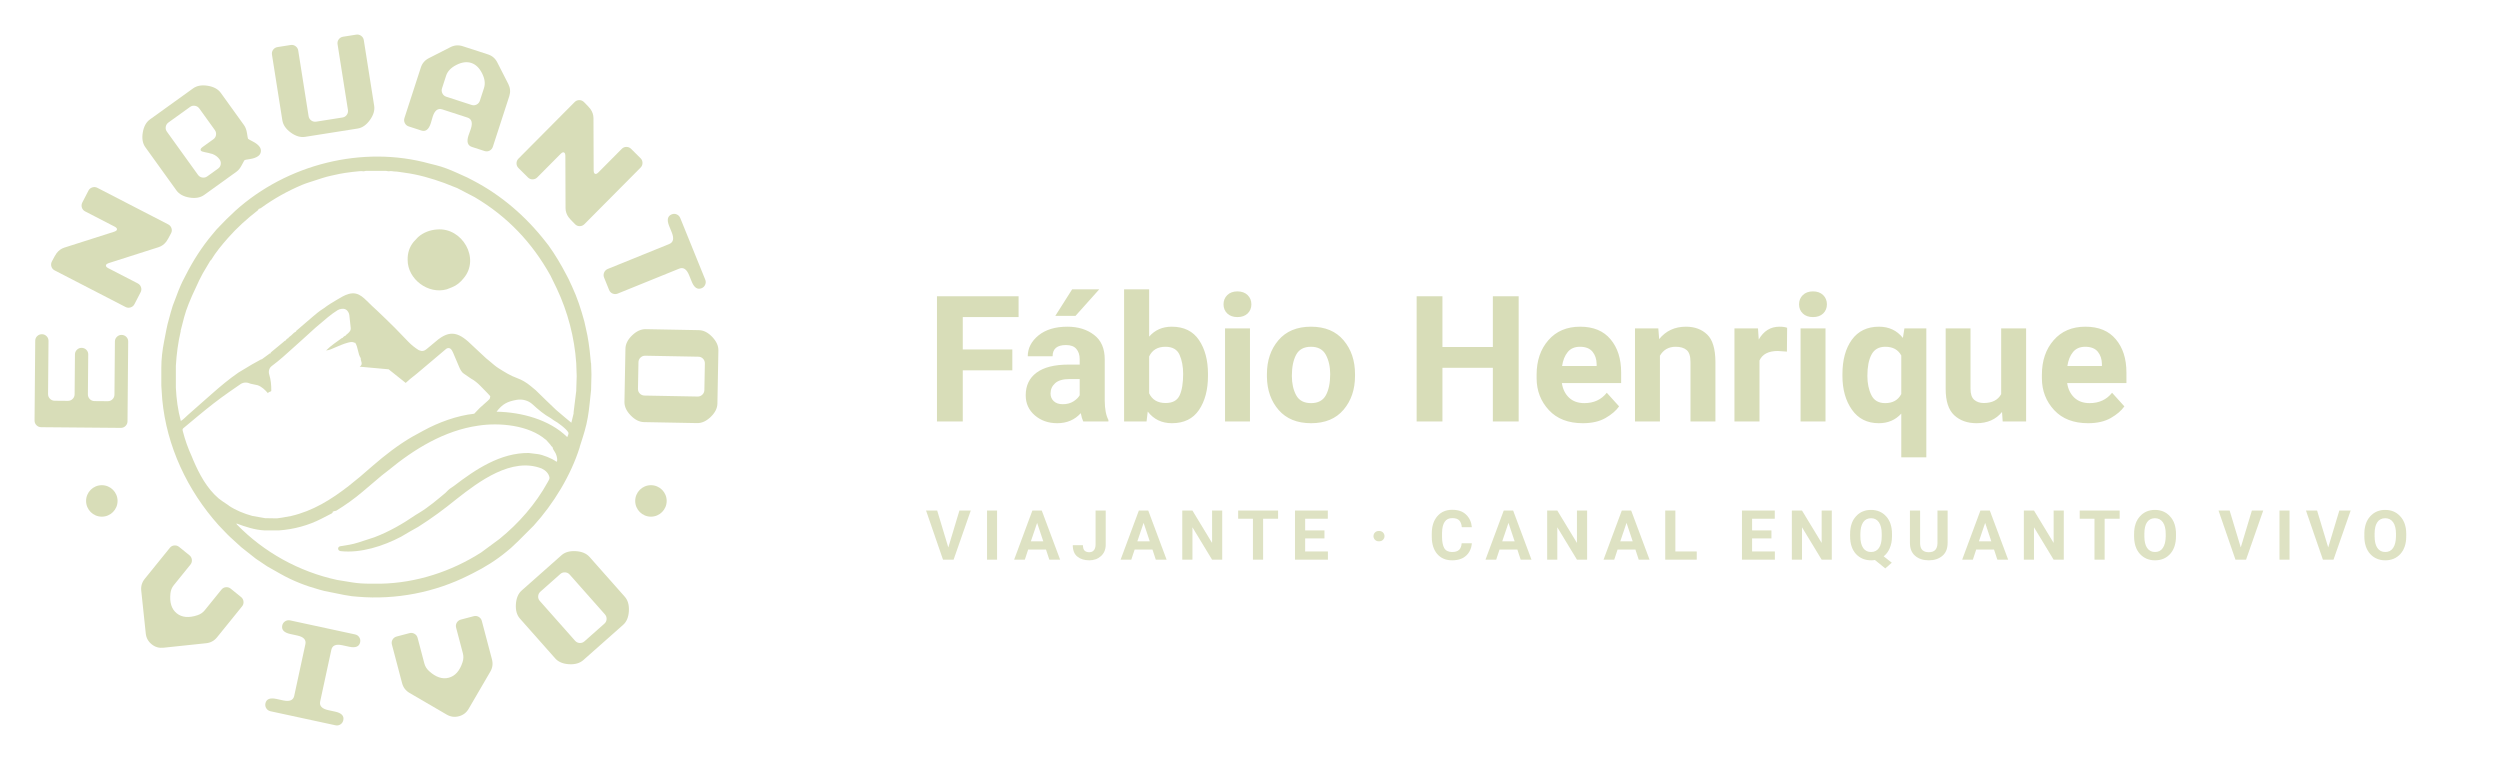
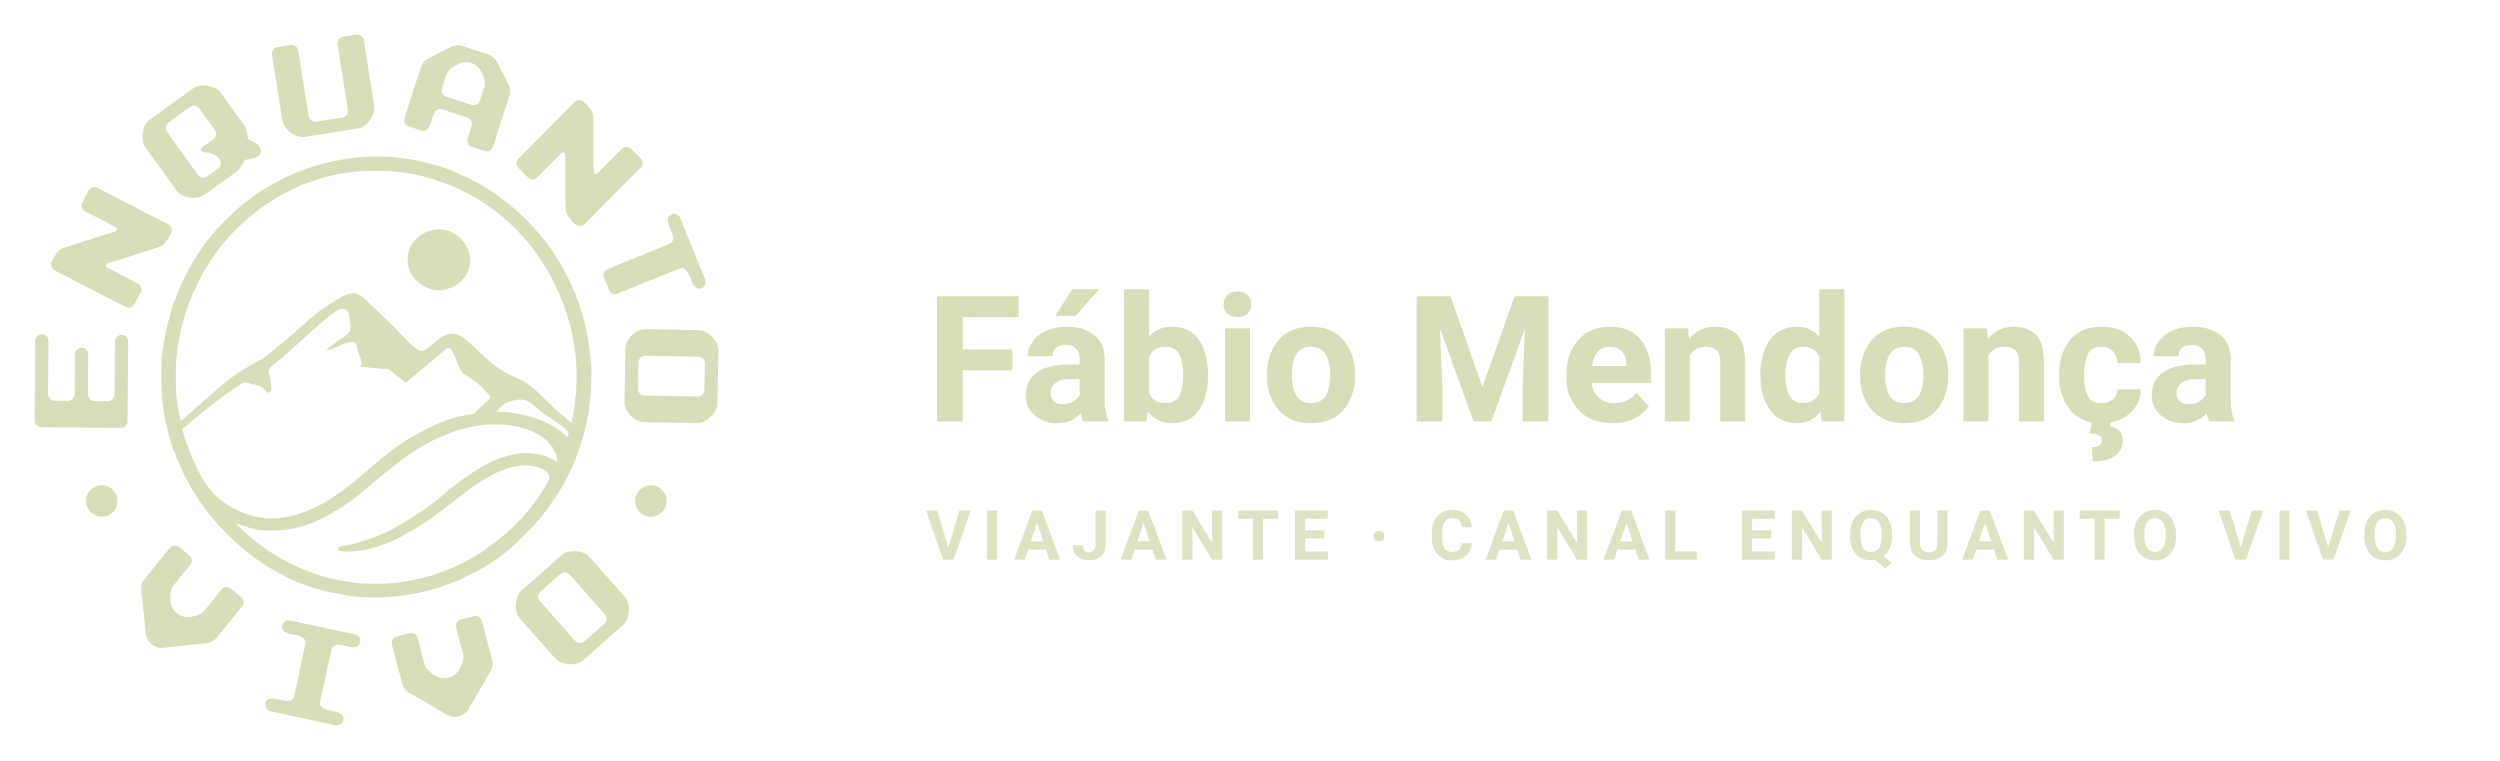
- <svg xmlns="http://www.w3.org/2000/svg" viewBox="0 0 361.82 110.00" role="img" aria-label="Fábio Henrique — Viajante · Canal Enquanto Vivo">
+ <svg xmlns="http://www.w3.org/2000/svg" viewBox="0 0 361.82 110.00" role="img" aria-label="Fábio Mendonça — Viajante · Canal Enquanto Vivo">
  <g transform="translate(5 5)">
    <g transform="scale(0.07481)">
      <g fill="#D8DDB8">
        <g>
          <path d="M1076.4,635.72l-2.49-24.81-2.05-15.12-2.22-13.25-3.74-17.34-2.22-9.96c-6.4-23.48-13.7-46.34-24.01-68.22l-2.94-6.23-3.29-7.2-4.45-8.54c-10.41-19.92-21.52-38.87-34.6-57.01l-5.07-6.49c-38.42-49.36-85.83-90.54-141.59-119.53l-10.67-5.51-20.72-9.34c-13.07-5.87-26.06-11.03-39.93-14.5l-11.83-2.93c-130.03-36.2-276.42,1.33-376.12,91.16l-17.08,16.28-11.56,11.83-7.92,8.27-8.18,9.78c-20.1,24.01-36.73,49.98-50.96,77.91l-6.67,12.99c-1.16,2.22-2.13,4.27-3.11,6.67l-4.54,10.85-11.12,29.26-3.74,12.45-6.23,23.04-2.31,10.67-4.36,22.5c-3.38,17.17-5.43,33.97-5.43,51.5v34.33l1.78,26.59c8.36,90.36,48.83,176.46,109.31,243.69l11.12,11.65c3.82,4,7.38,7.74,11.38,11.38l21.26,19.39,28.02,22.15,21.97,14.76,25.88,14.67c23.57,13.34,48.74,23.12,74.98,30.33l9.61,2.58,38.42,7.74,14.76,2.4,12.01,1.07c73.29,6.14,148.35-8.27,214.08-41.36l7.83-3.91c23.57-11.74,45.71-25.61,65.99-42.42l8.09-6.76,14.23-13.43,29.62-29.62c38.51-42.34,71.86-97.12,88.94-151.29l.27-1.51,5.87-18.41,3.38-11.21c5.25-17.7,8-35.49,9.87-53.99l2.76-26.15.71-30.15-.71-21.79-.27.09ZM375.47,910.89l-11.21-7.47-8.09-5.96c-22.95-19.66-37.44-46.96-49.18-74.35l-2.85-6.94c-7.29-15.92-12.99-31.93-17.34-49.01-.53-2.13-.89-3.91.98-5.51l29.26-24.37c19.57-16.28,39.13-31.66,60.03-46.16l21.08-14.59c6.31-4.36,13.25-4,19.92-.98l13.52,2.85c8.36,3.02,14.32,9.07,20.01,15.48,1.51-3.91,6.4-1.78,6.4-5.43,0-10.49-.8-20.37-3.91-30.42-1.87-6.05-.62-12.72,4.89-16.81,15.21-11.21,28.73-23.75,42.87-36.47l16.72-15.03,18.23-16.54c2.31-2.13,4.09-3.82,6.58-5.96l6.49-5.51c11.12-9.43,24.1-20.99,36.55-28.55,4.18-2.49,10.76-3.74,15.39-1.42,4.27,2.13,6.76,7.38,7.2,11.21l.18,1.78,2.13,19.57.36,3.2v2.49l-.98,3.02c-2.13,3.38-4.98,5.87-8.18,8.27.18.27.18.44.18.53-2.58,1.07-5.34,2.76-6.76,5.25-.09,0-.44,0-.62-.44-10.49,7.74-21.61,14.76-31.4,24.64,7.2-.71,12.63-3.91,18.59-6.31,8-3.29,15.48-6.76,23.48-8.81l3.29-.8c3.38-.8,6.58-.8,9.69.89h1.42c5.87,9.34,4.71,20.72,10.67,29.88v.89c-.27,4.89,5.43,10.67-2.05,15.56l56.03,5.07,33,26.33,8.63-7.65,12.27-9.78,33.44-28.19,23.75-20.1c1.6-1.33,4-1.96,5.87-1.6,5.16.8,7.83,9.16,10.05,14.32l8.45,19.83c2.49,5.87,4.8,11.65,9.96,15.21l13.43,9.25c7.12,3.91,13.07,8.72,18.77,14.59l14.41,14.76,4.71,5.25c-.53.36-.44,1.33-.44,1.69,0,3.02-1.96,4.62-4.09,6.58l-15.92,14.23-10.76,11.21c-33.17,3.56-69.11,16.72-98.28,32.73l-21.97,12.01c-27.39,16.01-52.12,35.22-76.04,55.94l-25.35,21.88-13.52,10.94-7.65,6.23c-34.06,26.41-69.02,48.29-111.53,58.17l-17.34,3.11-10.05,1.42-22.77-.36-24.81-4.36c-16.36-4.54-31.66-10.67-45.71-20.01l-.09-.36ZM1009.16,826.05c-8.45-6.14-25.79-13.16-35.93-14.41l-17.25-2.13c-54.61-.53-102.9,31.75-144.62,63.77-3.47,2.76-7.65,4.71-10.85,7.83l-5.78,5.78c-16.28,13.52-32.11,27.13-50.25,38.15l-6.76,4.09c-25.26,17.34-51.67,32.64-80.4,43.49l-30.86,10.05c-11.3,3.65-22.68,5.43-34.24,7.12-6.58.53-6.58,8.81,0,9.61,38.96,4.27,82.27-9.78,116.6-27.75l17.88-10.49,15.65-8.81c25.88-16.36,50.07-34.24,73.82-53.54,44.02-34.69,107.26-81.74,164.8-59.32,7.38,3.47,13.52,9.16,15.21,17.17.62,3.11-1.96,6.4-3.38,9.16-23.3,42.34-55.68,79.42-93.12,109.84l-35.58,26.24c-57.81,37-125.76,59.14-194.51,60.48h-20.72c-11.83-.09-23.21-.62-34.86-2.58l-28.82-4.71c-73.2-15.83-141.24-53.36-193.53-106.99-.8-.8-.98-1.42-.89-2.22,17.34,6.49,35.22,12.45,54.25,13.43h27.66c28.82-2.05,56.92-9.52,82.45-22.68l18.86-9.69c1.78-.89,3.11-1.78,2.85-3.91l4-1.33c.71-.18,1.78,0,2.85-.53,18.05-11.12,34.86-23.04,50.96-36.73l37.35-31.66,12.36-9.61c50.25-41.36,108.51-77.2,174.05-86.54,41.27-6.4,98.19-.89,130.47,27.13.53-.36.8.27.89.53l6.58,7.38c.36.44,1.16,1.16,1.42,1.6.89,1.96,2.49,3.74,4.36,4.89v.27c.62,3.2,2.13,5.87,4.09,8.63,5.43,7.56,6.31,21.52,2.85,19.03h.09ZM1030.42,778.64c-34.42-33.8-88.41-48.12-136.61-49.01,11.47-15.03,20.9-19.74,39.04-22.95,10.58-1.87,22.23,1.07,30.51,8.63,11.12,10.23,22.15,19.66,35.49,26.95l5.69,4.09c7.83,4,24.99,17.08,28.1,23.48,1.16,2.49-.98,6.31-2.05,8.81h-.18ZM1048.12,688.19l-5.25,42.51v2.4l-4.36,17.88-11.83-9.78-17.61-14.94-18.68-17.88-20.99-20.46-10.23-8.45c-7.83-6.4-16.19-11.38-25.7-14.85-13.07-4.71-24.28-11.83-35.84-19.12-6.31-3.91-11.3-8.72-16.9-13.34l-6.76-5.51-12.18-11.3-13.52-12.63c-25.79-25.53-43.4-34.15-72.57-8.54l-16.36,13.61-1.69,1.33c-3.65,3.02-8.27,4.09-12.72,1.96-.44-.18-.98-.44-1.51-.44-7.29-4.54-13.87-9.69-20.19-16.19l-25.88-26.77-18.5-18.14-16.54-15.83-9.34-8.63c-14.59-13.34-24.55-28.82-45-23.3-8.36,2.31-15.39,6.85-22.86,11.21-9.07,5.25-17.7,10.58-25.7,16.72l-1.42.89c-7.12,4.45-13.52,9.87-20.19,15.56l-31.93,27.39c.27.36.36.71.27.89-3.74,1.51-6.4,4.71-9.61,7.65-2.05,1.87-4.8,3.02-5.87,5.51h-.62c-1.69,1.07-3.38,2.4-4.36,4.18v.36c-1.87.09-3.02,1.69-4.62,3.02l-21.79,17.97c-1.51,1.25-2.93,2.13-2.76,4.18l-.98-.71-16.1,11.83c-.18,0-.62-.27-.98-.09l-18.14,10.05-25.88,15.56c-18.41,12.72-35.04,26.68-51.85,41.53l-45.71,40.29c-4.71,4.18-8.54,8.63-13.87,11.83-5.78-21.35-8.54-42.42-9.61-64.39v-42.42c1.33-22.59,4.18-44.56,9.25-66.26.09-.44.27-1.07,0-1.51,4.45-17.43,8.45-35.04,15.48-51.94l6.49-15.56,14.14-30.51,6.67-12.9,13.7-23.12c.18-.36.36-1.16.71-1.42.36-.36,1.33-.62,1.78-1.42,9.34-15.48,20.46-28.73,32.37-42.34,17.52-20.01,37.09-37.53,58.08-53.81.98-.71,1.16-1.42,1.07-2.22.53-.09,1.07-.62,1.42-.8,1.42-.18,2.67-.8,4.18-1.87,24.46-17.79,50.61-32.28,78.44-44.11,7.92-3.38,15.21-5.34,23.04-8,11.12-3.65,21.79-7.38,33.26-9.87l16.81-3.65c9.43-2.05,41.45-6.05,44.02-5.16,2.67.89,4.98-.62,7.38-.62h37.27c2.76-.09,5.16,1.33,8.18.62,2.76-.62,5.78.44,8.45.53,6.94,0,13.25,1.69,20.1,2.4,26.33,3.47,52.03,10.85,76.93,19.92l16.19,6.4,8.89,3.47,33.71,17.52c63.15,37.27,111.26,87.87,146.75,151.82l12.1,24.81c21.17,44.74,34.42,94.99,37.71,144.62l.89,24.99-.89,27.3.18.09Z" />
          <path d="M778.81,377.08c-13.52.89-26.41,5.69-36.73,14.67l-8.98,9.61c-8.09,10.23-11.56,21.52-11.3,34.51-.18,37.44,39.84,67.24,75.69,57.01l9.78-3.82c9.52-3.74,16.54-9.78,22.77-17.52,32.55-38.07-2.4-98.63-51.23-94.45h0Z" />
        </g>
        <g>
          <g>
            <path d="M12.83,759.61c-3.6-.03-6.65-1.31-9.14-3.85-2.49-2.53-3.72-5.6-3.69-9.21l1.32-154.16c.03-3.6,1.31-6.62,3.84-9.05,2.53-2.42,5.6-3.62,9.21-3.59,3.48.03,6.46,1.31,8.95,3.84,2.49,2.53,3.72,5.54,3.69,9.02l-.88,102.77c-.03,3.61,1.2,6.68,3.69,9.21s5.54,3.81,9.14,3.85l25.5.22c3.61.03,6.67-1.2,9.21-3.69,2.53-2.49,3.81-5.54,3.84-9.14l.66-77.08c.03-3.48,1.31-6.46,3.84-8.95,2.53-2.49,5.54-3.72,9.02-3.69,3.61.03,6.65,1.28,9.14,3.75,2.49,2.47,3.72,5.51,3.69,9.11l-.66,77.08c-.03,3.61,1.2,6.67,3.69,9.21,2.49,2.53,5.54,3.81,9.14,3.85l25.5.22c3.61.03,6.67-1.2,9.21-3.69,2.53-2.49,3.81-5.54,3.85-9.14l.88-102.77c.03-3.48,1.31-6.46,3.84-8.95s5.54-3.72,9.02-3.69c3.61.03,6.65,1.28,9.14,3.75,2.49,2.47,3.72,5.51,3.69,9.11l-1.32,154.16c-.03,3.61-1.31,6.65-3.85,9.14-2.53,2.49-5.6,3.72-9.21,3.69l-153.97-1.32Z" />
            <path d="M155.04,371.65l-57.17-29.51c-3.2-1.65-5.32-4.16-6.34-7.51-1.02-3.35-.71-6.63.95-9.84l11.79-22.83c1.6-3.09,4.09-5.17,7.47-6.25,3.38-1.08,6.62-.82,9.71.77l136.99,70.71c3.21,1.65,5.36,4.15,6.47,7.47,1.11,3.33.84,6.59-.82,9.8-4.31,8.35-7.38,13.73-9.19,16.12-4.04,5.3-9.02,8.9-14.91,10.78l-96.56,30.81c-2.6.83-4.26,1.93-4.97,3.31-1.18,2.29.17,4.44,4.06,6.45l56.99,29.42c3.21,1.65,5.36,4.15,6.47,7.47,1.11,3.33.83,6.59-.82,9.8l-11.79,22.83c-1.65,3.21-4.17,5.35-7.56,6.43-3.38,1.08-6.68.79-9.88-.86l-136.99-70.71c-3.2-1.65-5.32-4.16-6.34-7.51-1.02-3.35-.71-6.63.95-9.84,4.25-8.24,7.29-13.55,9.1-15.95,4.04-5.3,9.02-8.9,14.91-10.78l96.57-30.81c2.6-.83,4.26-1.93,4.97-3.31,1.18-2.29-.17-4.44-4.06-6.45Z" />
            <path d="M405.38,175.49c2.78,3.87,4.68,9.09,5.68,15.67,1,6.58,1.66,10.08,1.96,10.49.38.52,3.52,2.31,9.44,5.35,5.92,3.04,10.23,6.44,12.94,10.21,2.11,2.93,2.9,6.13,2.38,9.59-.52,3.47-2.24,6.26-5.17,8.36-3.87,2.78-9.09,4.68-15.67,5.68-6.58,1.01-10.07,1.66-10.49,1.96-.52.38-2.31,3.53-5.35,9.44-3.04,5.92-6.44,10.23-10.21,12.94l-62.57,45.02c-7.42,5.34-16.93,7.07-28.53,5.17-11.6-1.89-20.06-6.55-25.4-13.97l-60.03-83.43c-5.27-7.32-6.93-16.79-4.98-28.43,1.94-11.63,6.57-20.08,13.89-25.35l83.43-60.03c7.32-5.26,16.78-6.95,28.37-5.06s20.03,6.5,25.29,13.81l45.02,62.57ZM318.65,142.93c-2.03-2.82-4.8-4.52-8.3-5.09s-6.67.16-9.49,2.19l-41.71,30.01c-2.93,2.11-4.7,4.89-5.3,8.34-.61,3.45.14,6.64,2.25,9.57l60.03,83.43c2.11,2.93,4.91,4.68,8.42,5.25,3.51.57,6.72-.19,9.65-2.3l20.86-15.01c2.93-2.1,4.65-4.89,5.17-8.36.52-3.47-.27-6.66-2.38-9.59-3.31-4.6-7.83-8.01-13.55-10.24-6.18-1.75-10.88-2.88-14.12-3.41-4.75-.87-7.54-1.87-8.36-3.03-1.5-2.09-.43-4.45,3.23-7.09l20.86-15.01c2.93-2.11,4.65-4.89,5.17-8.36.52-3.47-.27-6.67-2.38-9.59l-30.01-41.71Z" />
            <path d="M459.34,38.85c-.56-3.56.21-6.75,2.3-9.56,2.1-2.81,4.93-4.5,8.49-5.06l25.38-4.01c3.43-.54,6.59.23,9.46,2.32s4.58,4.85,5.12,8.29l20.05,126.9c.56,3.56,2.28,6.39,5.15,8.48,2.87,2.09,6.09,2.85,9.65,2.29l50.76-8.02c3.56-.56,6.35-2.28,8.38-5.14,2.02-2.86,2.76-6.07,2.19-9.64l-20.05-126.9c-.56-3.56.21-6.75,2.3-9.56,2.1-2.81,4.93-4.5,8.49-5.06l25.38-4.01c3.44-.54,6.59.23,9.46,2.32,2.87,2.09,4.58,4.85,5.12,8.29l20.05,126.9c1.41,8.91-1.34,18.14-8.24,27.71-6.9,9.57-14.8,15.05-23.71,16.46l-101.52,16.04c-9.04,1.43-18.3-1.31-27.8-8.22-9.5-6.91-14.96-14.88-16.39-23.91l-20.05-126.9Z" />
            <path d="M895.17,53.79l21.35,41.86c3.89,7.63,4.52,15.48,1.9,23.57l-31.73,97.76c-1.11,3.43-3.22,5.96-6.32,7.59-3.1,1.63-6.37,1.89-9.8.78l-24.44-7.93c-8.33-2.71-10.55-10.06-6.65-22.06.48-1.47,1.23-3.59,2.27-6.37,1.03-2.78,1.79-4.9,2.27-6.37,3.9-12,1.74-19.34-6.47-22l-48.88-15.86c-8.33-2.7-14.44,1.95-18.34,13.95-.48,1.47-1.11,3.63-1.9,6.49-.79,2.86-1.43,5.02-1.9,6.49-3.9,12.01-9.95,16.68-18.16,14.01l-24.44-7.93c-3.43-1.11-5.95-3.25-7.56-6.42s-1.87-6.46-.75-9.89l31.73-97.76c2.62-8.08,7.75-14.07,15.38-17.96l41.86-21.35c7.62-3.89,15.54-4.5,23.75-1.84l48.88,15.86c8.09,2.62,14.07,7.75,17.96,15.38ZM869.53,103.36c2.78-8.57,1.51-18.1-3.83-28.56-5.34-10.47-12.29-17.09-20.87-19.87-8.58-2.78-18.13-1.52-28.65,3.8-10.53,5.32-17.18,12.26-19.96,20.84l-7.93,24.44c-1.11,3.43-.86,6.73.75,9.89,1.62,3.16,4.14,5.3,7.57,6.42l48.88,15.86c3.43,1.11,6.7.85,9.8-.78s5.21-4.16,6.32-7.59l7.93-24.44Z" />
            <path d="M1090.7,266.81l45.33-45.65c2.54-2.56,5.56-3.82,9.07-3.79,3.51.04,6.54,1.32,9.1,3.86l18.23,18.1c2.47,2.45,3.71,5.45,3.72,9,.01,3.55-1.21,6.56-3.66,9.03l-108.63,109.39c-2.54,2.56-5.57,3.87-9.07,3.93-3.51.06-6.54-1.19-9.1-3.73-6.67-6.62-10.88-11.16-12.62-13.62-3.85-5.45-5.78-11.27-5.8-17.46l-.36-101.36c0-2.73-.56-4.64-1.66-5.73-1.83-1.82-4.29-1.17-7.37,1.94l-45.19,45.51c-2.54,2.56-5.57,3.87-9.07,3.93-3.51.06-6.54-1.19-9.1-3.73l-18.23-18.1c-2.56-2.54-3.85-5.59-3.86-9.14s1.25-6.61,3.79-9.17l108.63-109.39c2.54-2.56,5.56-3.82,9.07-3.79,3.51.03,6.54,1.32,9.1,3.86,6.58,6.53,10.74,11.03,12.48,13.48,3.84,5.45,5.77,11.27,5.8,17.46l.36,101.36c0,2.73.56,4.64,1.66,5.73,1.83,1.81,4.28,1.17,7.37-1.94Z" />
            <path d="M1232.66,347.86c3.31-1.34,6.57-1.31,9.77.11,3.19,1.42,5.47,3.79,6.82,7.13l48.29,119.05c1.31,3.22,1.28,6.47-.09,9.73-1.37,3.26-3.65,5.54-6.85,6.84-8.06,3.27-14.46-.95-19.2-12.64-.58-1.43-1.43-3.52-2.54-6.27-1.12-2.75-1.96-4.83-2.54-6.26-4.75-11.7-11.11-15.92-19.1-12.69l-118.9,48.22c-3.34,1.35-6.63,1.37-9.88.04-3.24-1.33-5.54-3.66-6.9-7l-9.66-23.81c-1.36-3.34-1.35-6.65.04-9.92s3.74-5.58,7.08-6.94l118.9-48.22c7.99-3.24,9.61-10.71,4.87-22.4-.58-1.43-1.43-3.52-2.54-6.27-1.11-2.75-1.96-4.83-2.54-6.27-4.74-11.7-3.09-19.18,4.97-22.45Z" />
            <path d="M1321.06,713.96c-.17,9.01-4.48,17.6-12.94,25.75-8.46,8.15-17.2,12.14-26.21,11.98l-102.76-1.91c-9.02-.17-17.63-4.48-25.85-12.94-8.22-8.46-12.24-17.2-12.07-26.21l1.91-102.76c.17-9.15,4.49-17.79,12.95-25.94,8.46-8.15,17.26-12.14,26.4-11.97l102.76,1.91c9.01.17,17.6,4.51,25.75,13.04,8.15,8.52,12.14,17.29,11.97,26.31l-1.91,102.76ZM1282.86,700.31c3.47.06,6.49-1.14,9.05-3.6,2.56-2.46,3.87-5.43,3.93-8.91l.96-51.38c.07-3.61-1.1-6.69-3.5-9.24-2.4-2.56-5.41-3.87-9.01-3.93l-102.76-1.91c-3.61-.07-6.69,1.13-9.25,3.6-2.56,2.46-3.87,5.5-3.94,9.1l-.96,51.38c-.07,3.6,1.13,6.65,3.6,9.15,2.46,2.49,5.5,3.77,9.11,3.84l102.76,1.91Z" />
          </g>
          <g>
            <path d="M261.69,993.07c2.27-2.8,5.15-4.37,8.64-4.69,3.49-.32,6.64.65,9.44,2.92l19.97,16.16c2.7,2.19,4.24,5.05,4.61,8.58.37,3.53-.54,6.65-2.72,9.35l-32.32,39.95c-3.64,4.5-5.79,9.81-6.42,15.92-1.91,17.51,2.14,30.31,12.16,38.42,9.91,8.02,23.23,9.27,39.96,3.75,5.84-1.9,10.59-5.1,14.23-9.61l32.32-39.95c2.27-2.8,5.15-4.37,8.64-4.69,3.49-.32,6.64.65,9.44,2.92l19.97,16.16c2.71,2.19,4.24,5.05,4.62,8.58.37,3.53-.54,6.65-2.72,9.35l-48.48,59.93c-5.43,6.71-12.4,10.51-20.91,11.41l-82.87,8.74c-8.52.9-16.07-1.33-22.68-6.67-6.71-5.43-10.51-12.4-11.41-20.91l-8.75-82.87c-.9-8.51,1.37-16.12,6.79-22.83l48.49-59.92Z" />
            <path d="M479.19,1143.22c.76-3.5,2.62-6.2,5.61-8.11,2.98-1.91,6.23-2.48,9.76-1.72l125.57,27.13c3.52.76,6.22,2.62,8.09,5.57,1.87,2.95,2.42,6.18,1.67,9.68-1.81,8.38-8.88,11.22-21.22,8.56-1.51-.33-3.71-.8-6.61-1.43-2.9-.63-5.1-1.1-6.61-1.43-12.34-2.67-19.43.27-21.27,8.8l-21.6,99.97c-1.84,8.54,3.4,14.13,15.74,16.8,1.51.33,3.71.8,6.61,1.43,2.89.62,5.1,1.1,6.61,1.43,12.34,2.67,17.6,8.19,15.79,16.55-.76,3.5-2.59,6.21-5.51,8.13-2.92,1.92-6.14,2.5-9.66,1.73l-125.57-27.13c-3.53-.76-6.25-2.62-8.18-5.59-1.93-2.97-2.51-6.2-1.76-9.7,1.81-8.37,8.88-11.23,21.22-8.56,1.51.33,3.71.8,6.61,1.43,2.89.63,5.1,1.1,6.61,1.43,12.34,2.67,19.43-.27,21.27-8.8l21.6-99.97c1.84-8.53-3.4-14.13-15.74-16.8-1.51-.33-3.71-.8-6.61-1.43-2.9-.62-5.1-1.1-6.61-1.43-12.34-2.66-17.6-8.18-15.79-16.55Z" />
            <path d="M691.35,1180.18c-.92-3.48-.48-6.73,1.33-9.74,1.8-3.01,4.45-4.97,7.94-5.89l24.84-6.55c3.36-.89,6.58-.44,9.65,1.35,3.07,1.79,5.04,4.37,5.93,7.73l13.1,49.69c1.48,5.61,4.49,10.47,9.04,14.6,12.99,11.89,25.71,16.2,38.17,12.91,12.33-3.25,21.21-13.25,26.65-30,1.93-5.83,2.15-11.55.67-17.16l-13.1-49.69c-.92-3.48-.48-6.73,1.33-9.74,1.8-3,4.45-4.97,7.94-5.89l24.85-6.55c3.36-.88,6.58-.44,9.65,1.35,3.07,1.79,5.05,4.36,5.93,7.73l19.65,74.53c2.2,8.35,1.15,16.22-3.16,23.61l-41.95,72c-4.31,7.4-10.57,12.18-18.79,14.35-8.35,2.2-16.21,1.15-23.61-3.16l-72-41.95c-7.4-4.31-12.19-10.64-14.39-18.98l-19.65-74.54Z" />
            <path d="M1019.41,1007.34c6.75-5.98,15.99-8.61,27.71-7.9,11.73.71,20.58,4.44,26.56,11.19l68.15,76.93c5.98,6.75,8.63,16.01,7.97,27.79-.66,11.78-4.38,20.65-11.12,26.63l-76.93,68.15c-6.85,6.06-16.13,8.74-27.86,8.03-11.72-.71-20.62-4.48-26.69-11.33l-68.15-76.93c-5.98-6.75-8.59-16.01-7.83-27.78.76-11.77,4.51-20.64,11.26-26.62l76.93-68.15ZM1035.21,1044.69c-2.31-2.6-5.23-4.01-8.78-4.23-3.54-.21-6.62.83-9.22,3.14l-38.46,34.08c-2.7,2.39-4.18,5.34-4.44,8.83-.26,3.5.81,6.6,3.2,9.29l68.15,76.93c2.39,2.7,5.36,4.16,8.9,4.37s6.67-.87,9.37-3.27l38.46-34.08c2.7-2.39,4.13-5.34,4.3-8.84.16-3.5-.95-6.6-3.34-9.3l-68.15-76.93Z" />
          </g>
          <circle cx="130.16" cy="902.27" r="30.45" />
          <circle cx="1192.48" cy="902.27" r="30.45" />
        </g>
      </g>
    </g>
-     <text x="128.98" y="56.00" fill="#D8DDB8" font-family="'Google Sans','Google Sans Text','Product Sans',-apple-system,'Segoe UI',Roboto,'Helvetica Neue',Arial,sans-serif" font-weight="600" font-size="25.5" letter-spacing="0.051">Fábio Henrique</text>
+     <text x="128.98" y="56.00" fill="#D8DDB8" font-family="'Google Sans','Google Sans Text','Product Sans',-apple-system,'Segoe UI',Roboto,'Helvetica Neue',Arial,sans-serif" font-weight="600" font-size="25.5" letter-spacing="0.051">Fábio Mendonça</text>
    <text x="128.98" y="76.00" fill="#D8DDB8" opacity="0.85" font-family="'Google Sans','Google Sans Text','Product Sans',-apple-system,'Segoe UI',Roboto,'Helvetica Neue',Arial,sans-serif" font-weight="600" font-size="10" letter-spacing="1.600">VIAJANTE · CANAL ENQUANTO VIVO</text>
  </g>
</svg>
